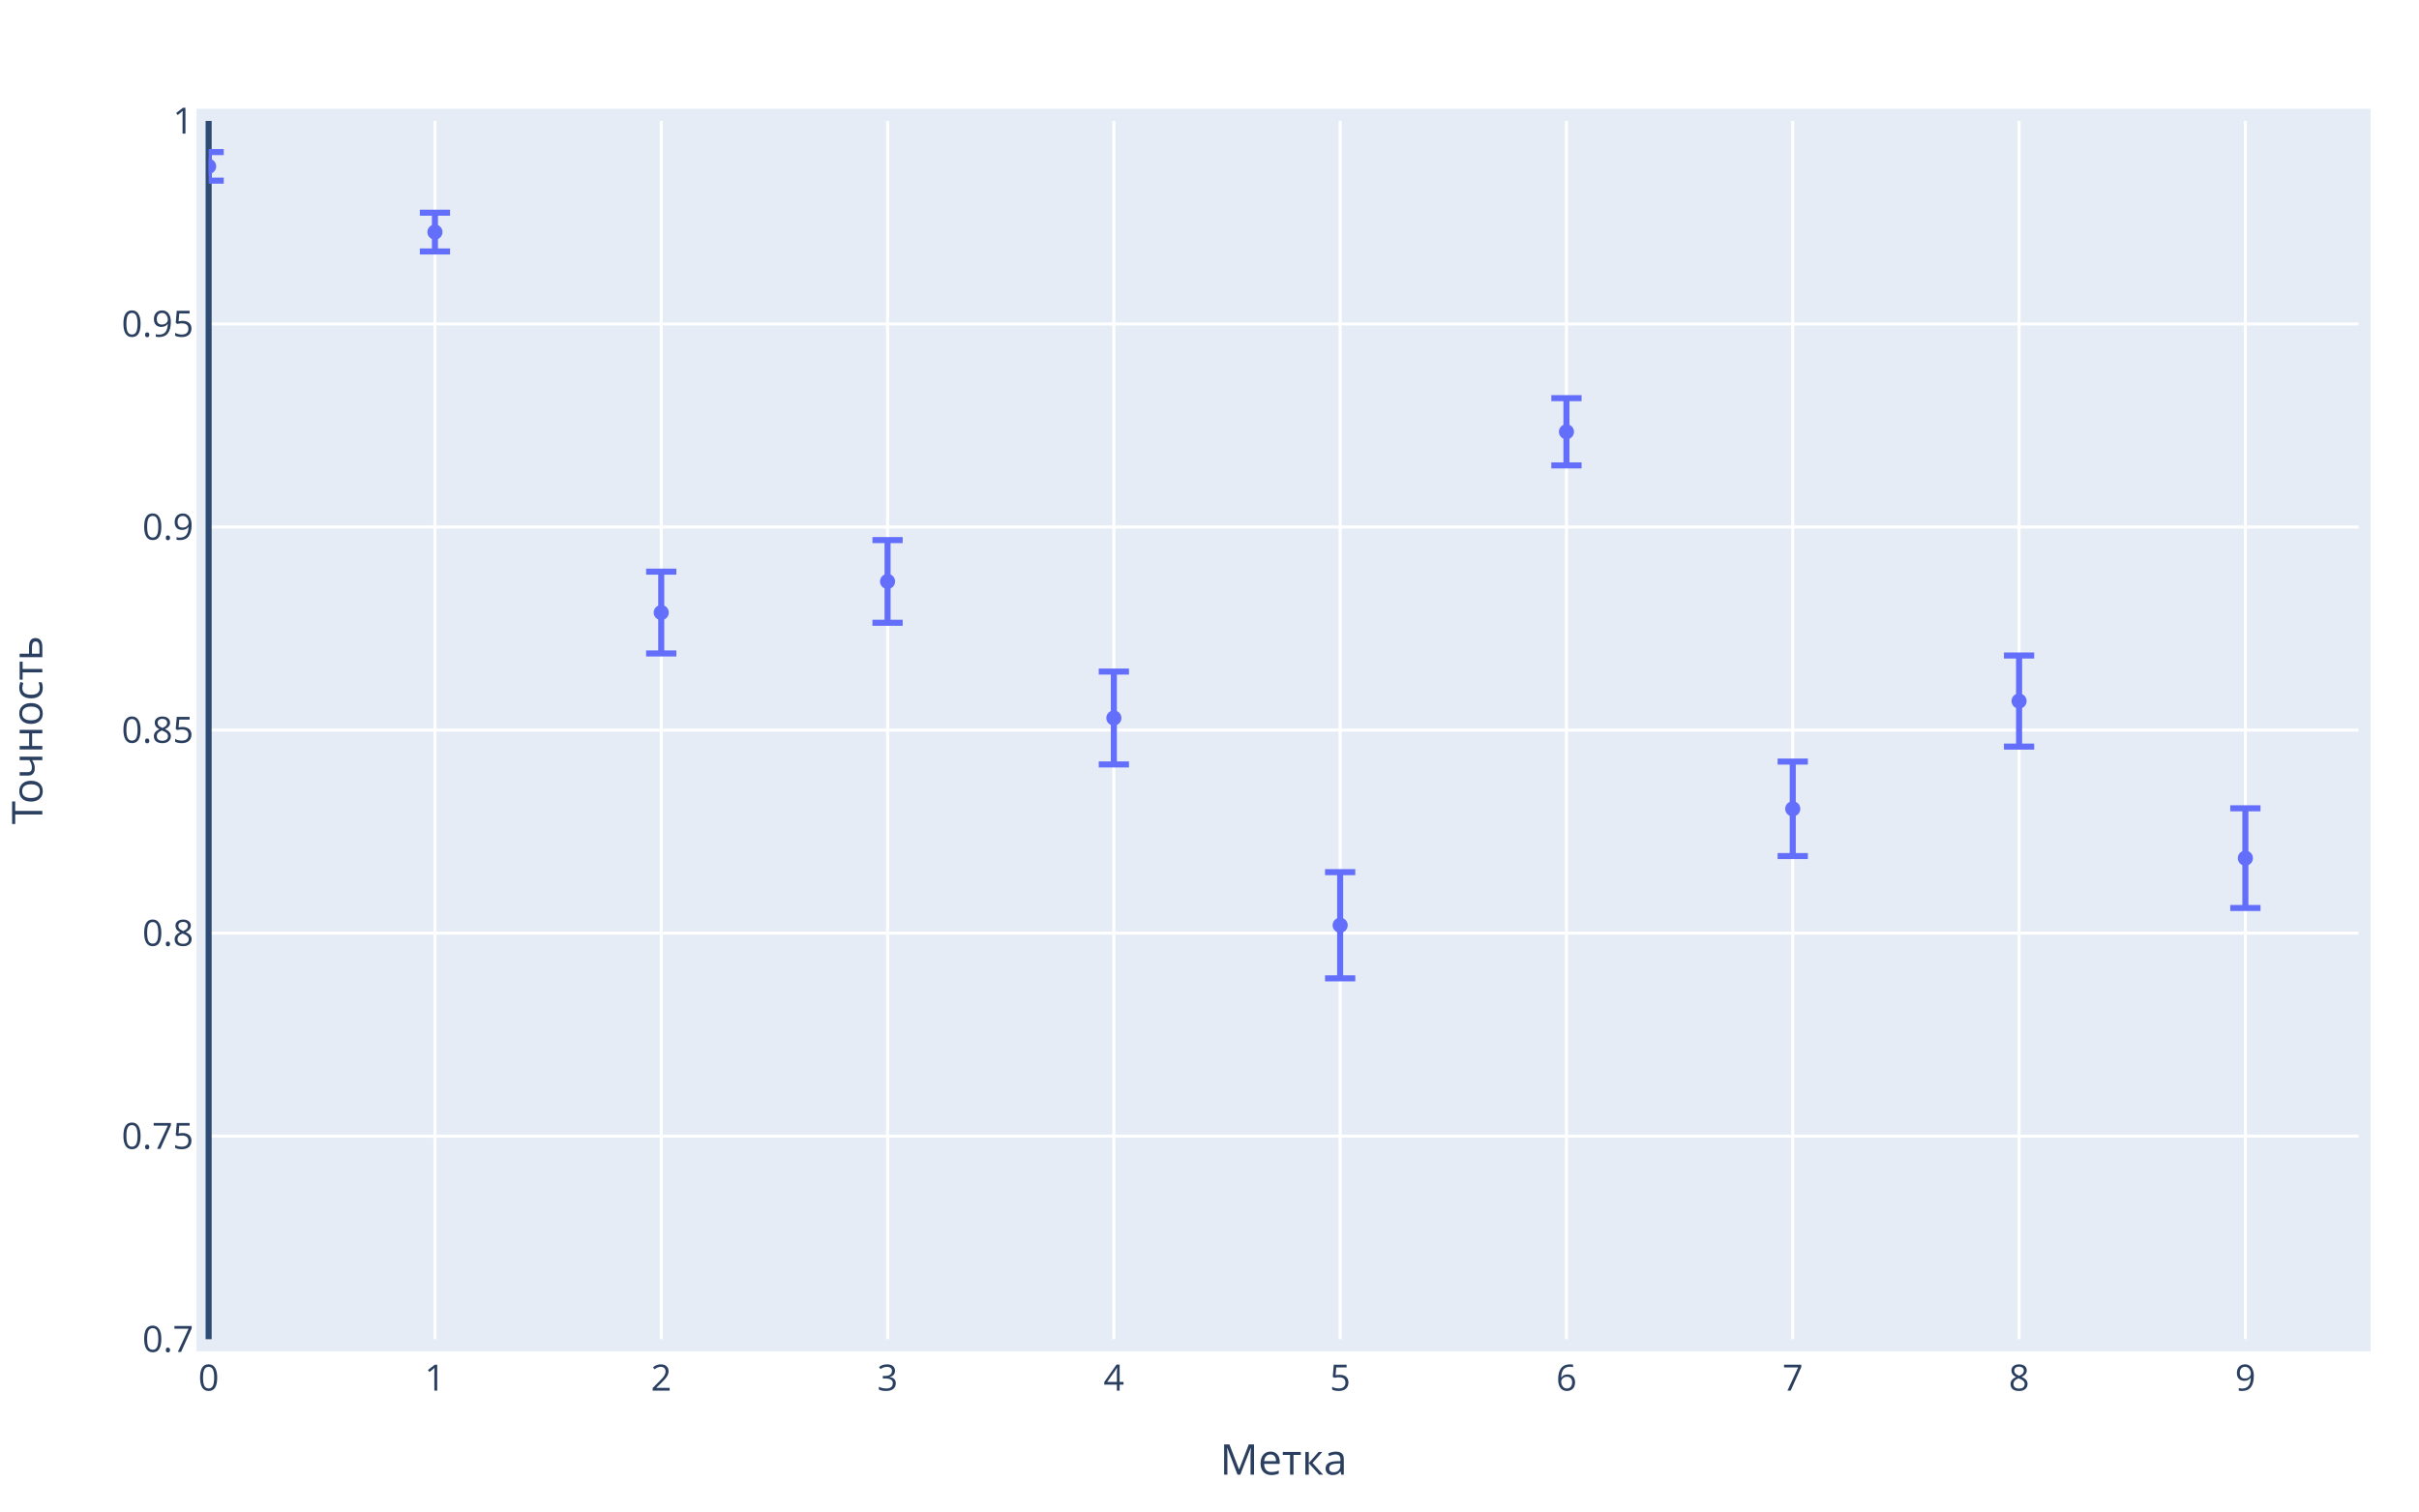
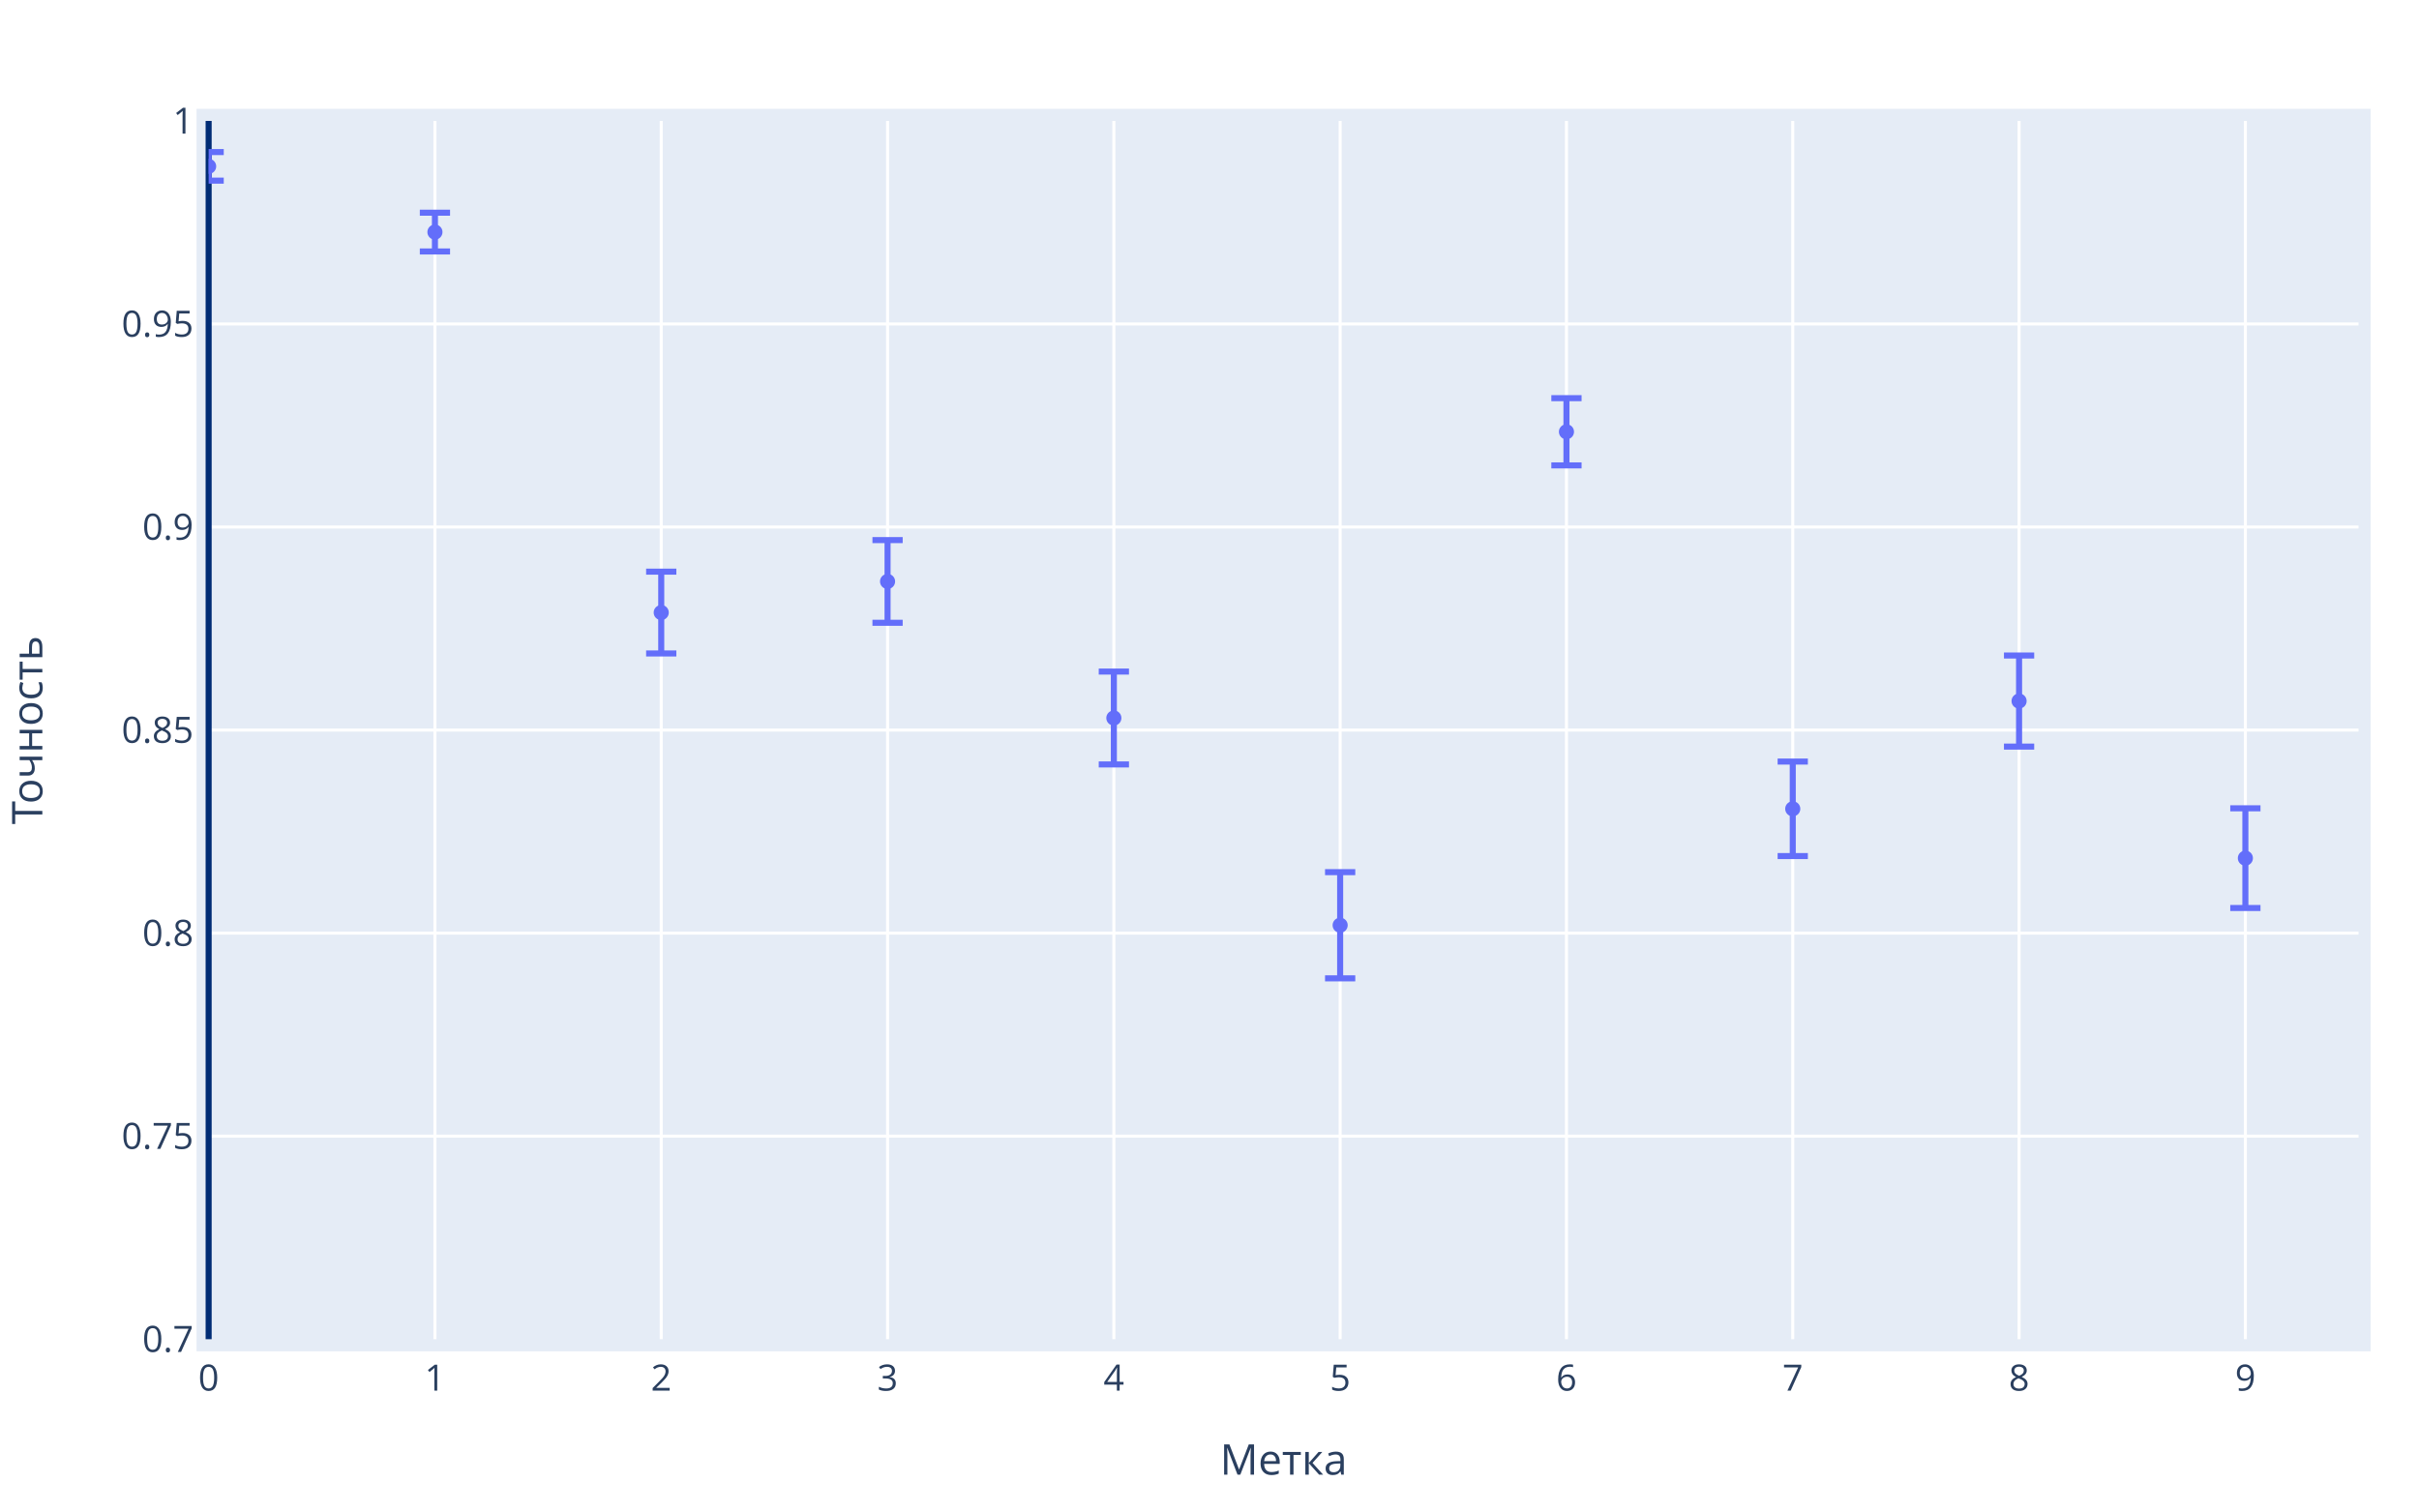
<svg xmlns="http://www.w3.org/2000/svg" class="main-svg" width="800" height="500" style="" viewBox="0 0 800 500">
  <rect x="0" y="0" width="800" height="500" style="fill: rgb(255, 255, 255); fill-opacity: 1;" />
-   <defs id="defs-19a84e">
+   <defs id="defs-a8307a">
    <g class="clips">
-       <clipPath id="clip19a84exyplot" class="plotclip">
+       <clipPath id="clipa8307axyplot" class="plotclip">
        <rect width="711" height="403" />
      </clipPath>
-       <clipPath class="axesclip" id="clip19a84ex">
+       <clipPath class="axesclip" id="clipa8307ax">
        <rect x="69" y="0" width="711" height="500" />
      </clipPath>
-       <clipPath class="axesclip" id="clip19a84ey">
+       <clipPath class="axesclip" id="clipa8307ay">
        <rect x="0" y="40" width="800" height="403" />
      </clipPath>
-       <clipPath class="axesclip" id="clip19a84exy">
+       <clipPath class="axesclip" id="clipa8307axy">
        <rect x="69" y="40" width="711" height="403" />
      </clipPath>
    </g>
    <g class="gradients" />
  </defs>
  <g class="bglayer">
    <rect class="bg" x="65" y="36" width="719" height="411" style="fill: rgb(229, 236, 246); fill-opacity: 1; stroke-width: 0;" />
  </g>
  <g class="layer-below">
    <g class="imagelayer" />
    <g class="shapelayer" />
  </g>
  <g class="cartesianlayer">
    <g class="subplot xy">
      <g class="layer-subplot">
        <g class="shapelayer" />
        <g class="imagelayer" />
      </g>
      <g class="gridlayer">
        <g class="x">
          <path class="xgrid crisp" transform="translate(143.84,0)" d="M0,40v403" style="stroke: rgb(255, 255, 255); stroke-opacity: 1; stroke-width: 1px;" />
          <path class="xgrid crisp" transform="translate(218.68,0)" d="M0,40v403" style="stroke: rgb(255, 255, 255); stroke-opacity: 1; stroke-width: 1px;" />
          <path class="xgrid crisp" transform="translate(293.53,0)" d="M0,40v403" style="stroke: rgb(255, 255, 255); stroke-opacity: 1; stroke-width: 1px;" />
          <path class="xgrid crisp" transform="translate(368.37,0)" d="M0,40v403" style="stroke: rgb(255, 255, 255); stroke-opacity: 1; stroke-width: 1px;" />
          <path class="xgrid crisp" transform="translate(443.21,0)" d="M0,40v403" style="stroke: rgb(255, 255, 255); stroke-opacity: 1; stroke-width: 1px;" />
          <path class="xgrid crisp" transform="translate(518.05,0)" d="M0,40v403" style="stroke: rgb(255, 255, 255); stroke-opacity: 1; stroke-width: 1px;" />
          <path class="xgrid crisp" transform="translate(592.89,0)" d="M0,40v403" style="stroke: rgb(255, 255, 255); stroke-opacity: 1; stroke-width: 1px;" />
          <path class="xgrid crisp" transform="translate(667.74,0)" d="M0,40v403" style="stroke: rgb(255, 255, 255); stroke-opacity: 1; stroke-width: 1px;" />
          <path class="xgrid crisp" transform="translate(742.58,0)" d="M0,40v403" style="stroke: rgb(255, 255, 255); stroke-opacity: 1; stroke-width: 1px;" />
        </g>
        <g class="y">
          <path class="ygrid crisp" transform="translate(0,375.83)" d="M69,0h711" style="stroke: rgb(255, 255, 255); stroke-opacity: 1; stroke-width: 1px;" />
          <path class="ygrid crisp" transform="translate(0,308.67)" d="M69,0h711" style="stroke: rgb(255, 255, 255); stroke-opacity: 1; stroke-width: 1px;" />
          <path class="ygrid crisp" transform="translate(0,241.5)" d="M69,0h711" style="stroke: rgb(255, 255, 255); stroke-opacity: 1; stroke-width: 1px;" />
          <path class="ygrid crisp" transform="translate(0,174.33)" d="M69,0h711" style="stroke: rgb(255, 255, 255); stroke-opacity: 1; stroke-width: 1px;" />
          <path class="ygrid crisp" transform="translate(0,107.17)" d="M69,0h711" style="stroke: rgb(255, 255, 255); stroke-opacity: 1; stroke-width: 1px;" />
        </g>
      </g>
      <g class="zerolinelayer">
-         <path class="xzl zl crisp" transform="translate(69,0)" d="M0,40v403" style="stroke: rgb(46, 75, 115); stroke-opacity: 1; stroke-width: 2px;" />
+         <path class="xzl zl crisp" transform="translate(69,0)" d="M0,40v403" style="stroke: rgb(0, 44, 117); stroke-opacity: 1; stroke-width: 2px;" />
      </g>
      <path class="xlines-below" />
      <path class="ylines-below" />
      <g class="overlines-below" />
      <g class="xaxislayer-below" />
      <g class="yaxislayer-below" />
      <g class="overaxes-below" />
-       <g class="plot" transform="translate(69, 40)" clip-path="url('#clip19a84exyplot')">
+       <g class="plot" transform="translate(69, 40)" clip-path="url('#clipa8307axyplot')">
        <g class="scatterlayer mlayer">
-           <g class="trace scatter trace297d6090-4249-4d41-9faf-d40ea643d2f3" style="stroke-miterlimit: 2; opacity: 1;">
+           <g class="trace scatter trace5c0f0429-aec7-40a0-bd5e-9dc88eed6f2e" style="stroke-miterlimit: 2; opacity: 1;">
            <g class="fills" />
            <g class="errorbars">
              <g class="errorbar" style="opacity: 1;">
                <path class="yerror" d="M-5,10.3h10m-5,0V19.75m-5,0h10" style="vector-effect: non-scaling-stroke; stroke-width: 2px; stroke: rgb(99, 110, 250); stroke-opacity: 1;" />
              </g>
              <g class="errorbar" style="opacity: 1;">
                <path class="yerror" d="M69.84,30.36h10m-5,0V43.18m-5,0h10" style="vector-effect: non-scaling-stroke; stroke-width: 2px; stroke: rgb(99, 110, 250); stroke-opacity: 1;" />
              </g>
              <g class="errorbar" style="opacity: 1;">
                <path class="yerror" d="M144.68,149.1h10m-5,0V176.16m-5,0h10" style="vector-effect: non-scaling-stroke; stroke-width: 2px; stroke: rgb(99, 110, 250); stroke-opacity: 1;" />
              </g>
              <g class="errorbar" style="opacity: 1;">
                <path class="yerror" d="M219.53,138.66h10m-5,0V166.01m-5,0h10" style="vector-effect: non-scaling-stroke; stroke-width: 2px; stroke: rgb(99, 110, 250); stroke-opacity: 1;" />
              </g>
              <g class="errorbar" style="opacity: 1;">
                <path class="yerror" d="M294.37,182.15h10m-5,0V212.87m-5,0h10" style="vector-effect: non-scaling-stroke; stroke-width: 2px; stroke: rgb(99, 110, 250); stroke-opacity: 1;" />
              </g>
              <g class="errorbar" style="opacity: 1;">
                <path class="yerror" d="M369.21,248.5h10m-5,0V283.63m-5,0h10" style="vector-effect: non-scaling-stroke; stroke-width: 2px; stroke: rgb(99, 110, 250); stroke-opacity: 1;" />
              </g>
              <g class="errorbar" style="opacity: 1;">
                <path class="yerror" d="M444.05,91.71h10m-5,0V113.95m-5,0h10" style="vector-effect: non-scaling-stroke; stroke-width: 2px; stroke: rgb(99, 110, 250); stroke-opacity: 1;" />
              </g>
              <g class="errorbar" style="opacity: 1;">
                <path class="yerror" d="M518.89,211.92h10m-5,0V243.18m-5,0h10" style="vector-effect: non-scaling-stroke; stroke-width: 2px; stroke: rgb(99, 110, 250); stroke-opacity: 1;" />
              </g>
              <g class="errorbar" style="opacity: 1;">
                <path class="yerror" d="M593.74,176.84h10m-5,0V206.97m-5,0h10" style="vector-effect: non-scaling-stroke; stroke-width: 2px; stroke: rgb(99, 110, 250); stroke-opacity: 1;" />
              </g>
              <g class="errorbar" style="opacity: 1;">
                <path class="yerror" d="M668.58,227.38h10m-5,0V260.36m-5,0h10" style="vector-effect: non-scaling-stroke; stroke-width: 2px; stroke: rgb(99, 110, 250); stroke-opacity: 1;" />
              </g>
            </g>
            <g class="lines" />
            <g class="points">
              <path class="point" transform="translate(0,15.03)" d="M2.5,0A2.5,2.5 0 1,1 0,-2.5A2.5,2.5 0 0,1 2.5,0Z" style="opacity: 1; stroke-width: 0px; fill: rgb(99, 110, 250); fill-opacity: 1;" />
              <path class="point" transform="translate(74.84,36.77)" d="M2.5,0A2.5,2.5 0 1,1 0,-2.5A2.5,2.5 0 0,1 2.5,0Z" style="opacity: 1; stroke-width: 0px; fill: rgb(99, 110, 250); fill-opacity: 1;" />
              <path class="point" transform="translate(149.68,162.63)" d="M2.5,0A2.5,2.5 0 1,1 0,-2.5A2.5,2.5 0 0,1 2.5,0Z" style="opacity: 1; stroke-width: 0px; fill: rgb(99, 110, 250); fill-opacity: 1;" />
              <path class="point" transform="translate(224.53,152.34)" d="M2.5,0A2.5,2.5 0 1,1 0,-2.5A2.5,2.5 0 0,1 2.5,0Z" style="opacity: 1; stroke-width: 0px; fill: rgb(99, 110, 250); fill-opacity: 1;" />
              <path class="point" transform="translate(299.37,197.51)" d="M2.5,0A2.5,2.5 0 1,1 0,-2.5A2.5,2.5 0 0,1 2.5,0Z" style="opacity: 1; stroke-width: 0px; fill: rgb(99, 110, 250); fill-opacity: 1;" />
              <path class="point" transform="translate(374.21,266.06)" d="M2.5,0A2.5,2.5 0 1,1 0,-2.5A2.5,2.5 0 0,1 2.5,0Z" style="opacity: 1; stroke-width: 0px; fill: rgb(99, 110, 250); fill-opacity: 1;" />
              <path class="point" transform="translate(449.05,102.83)" d="M2.5,0A2.5,2.5 0 1,1 0,-2.5A2.5,2.5 0 0,1 2.5,0Z" style="opacity: 1; stroke-width: 0px; fill: rgb(99, 110, 250); fill-opacity: 1;" />
              <path class="point" transform="translate(523.89,227.55)" d="M2.5,0A2.5,2.5 0 1,1 0,-2.5A2.5,2.5 0 0,1 2.5,0Z" style="opacity: 1; stroke-width: 0px; fill: rgb(99, 110, 250); fill-opacity: 1;" />
              <path class="point" transform="translate(598.74,191.9)" d="M2.5,0A2.5,2.5 0 1,1 0,-2.5A2.5,2.5 0 0,1 2.5,0Z" style="opacity: 1; stroke-width: 0px; fill: rgb(99, 110, 250); fill-opacity: 1;" />
              <path class="point" transform="translate(673.58,243.87)" d="M2.5,0A2.5,2.5 0 1,1 0,-2.5A2.5,2.5 0 0,1 2.5,0Z" style="opacity: 1; stroke-width: 0px; fill: rgb(99, 110, 250); fill-opacity: 1;" />
            </g>
            <g class="text" />
          </g>
        </g>
      </g>
      <g class="overplot" />
      <path class="xlines-above crisp" d="M0,0" style="fill: none;" />
      <path class="ylines-above crisp" d="M0,0" style="fill: none;" />
      <g class="overlines-above" />
      <g class="xaxislayer-above">
        <g class="xtick">
          <text text-anchor="middle" x="0" y="460" transform="translate(69,0)" style="font-family: 'Open Sans', verdana, arial, sans-serif; font-size: 12px; fill: rgb(42, 63, 95); fill-opacity: 1; white-space: pre;">0</text>
        </g>
        <g class="xtick">
          <text text-anchor="middle" x="0" y="460" transform="translate(143.84,0)" style="font-family: 'Open Sans', verdana, arial, sans-serif; font-size: 12px; fill: rgb(42, 63, 95); fill-opacity: 1; white-space: pre;">1</text>
        </g>
        <g class="xtick">
          <text text-anchor="middle" x="0" y="460" transform="translate(218.68,0)" style="font-family: 'Open Sans', verdana, arial, sans-serif; font-size: 12px; fill: rgb(42, 63, 95); fill-opacity: 1; white-space: pre;">2</text>
        </g>
        <g class="xtick">
          <text text-anchor="middle" x="0" y="460" transform="translate(293.53,0)" style="font-family: 'Open Sans', verdana, arial, sans-serif; font-size: 12px; fill: rgb(42, 63, 95); fill-opacity: 1; white-space: pre;">3</text>
        </g>
        <g class="xtick">
          <text text-anchor="middle" x="0" y="460" transform="translate(368.37,0)" style="font-family: 'Open Sans', verdana, arial, sans-serif; font-size: 12px; fill: rgb(42, 63, 95); fill-opacity: 1; white-space: pre;">4</text>
        </g>
        <g class="xtick">
          <text text-anchor="middle" x="0" y="460" transform="translate(443.21,0)" style="font-family: 'Open Sans', verdana, arial, sans-serif; font-size: 12px; fill: rgb(42, 63, 95); fill-opacity: 1; white-space: pre;">5</text>
        </g>
        <g class="xtick">
          <text text-anchor="middle" x="0" y="460" transform="translate(518.05,0)" style="font-family: 'Open Sans', verdana, arial, sans-serif; font-size: 12px; fill: rgb(42, 63, 95); fill-opacity: 1; white-space: pre;">6</text>
        </g>
        <g class="xtick">
          <text text-anchor="middle" x="0" y="460" transform="translate(592.89,0)" style="font-family: 'Open Sans', verdana, arial, sans-serif; font-size: 12px; fill: rgb(42, 63, 95); fill-opacity: 1; white-space: pre;">7</text>
        </g>
        <g class="xtick">
          <text text-anchor="middle" x="0" y="460" transform="translate(667.74,0)" style="font-family: 'Open Sans', verdana, arial, sans-serif; font-size: 12px; fill: rgb(42, 63, 95); fill-opacity: 1; white-space: pre;">8</text>
        </g>
        <g class="xtick">
          <text text-anchor="middle" x="0" y="460" transform="translate(742.58,0)" style="font-family: 'Open Sans', verdana, arial, sans-serif; font-size: 12px; fill: rgb(42, 63, 95); fill-opacity: 1; white-space: pre;">9</text>
        </g>
      </g>
      <g class="yaxislayer-above">
        <g class="ytick">
          <text text-anchor="end" x="64" y="4.2" transform="translate(0,443)" style="font-family: 'Open Sans', verdana, arial, sans-serif; font-size: 12px; fill: rgb(42, 63, 95); fill-opacity: 1; white-space: pre;">0.7</text>
        </g>
        <g class="ytick">
          <text text-anchor="end" x="64" y="4.2" transform="translate(0,375.83)" style="font-family: 'Open Sans', verdana, arial, sans-serif; font-size: 12px; fill: rgb(42, 63, 95); fill-opacity: 1; white-space: pre;">0.75</text>
        </g>
        <g class="ytick">
          <text text-anchor="end" x="64" y="4.2" transform="translate(0,308.67)" style="font-family: 'Open Sans', verdana, arial, sans-serif; font-size: 12px; fill: rgb(42, 63, 95); fill-opacity: 1; white-space: pre;">0.8</text>
        </g>
        <g class="ytick">
          <text text-anchor="end" x="64" y="4.2" transform="translate(0,241.5)" style="font-family: 'Open Sans', verdana, arial, sans-serif; font-size: 12px; fill: rgb(42, 63, 95); fill-opacity: 1; white-space: pre;">0.85</text>
        </g>
        <g class="ytick">
          <text text-anchor="end" x="64" y="4.2" transform="translate(0,174.33)" style="font-family: 'Open Sans', verdana, arial, sans-serif; font-size: 12px; fill: rgb(42, 63, 95); fill-opacity: 1; white-space: pre;">0.9</text>
        </g>
        <g class="ytick">
          <text text-anchor="end" x="64" y="4.2" transform="translate(0,107.17)" style="font-family: 'Open Sans', verdana, arial, sans-serif; font-size: 12px; fill: rgb(42, 63, 95); fill-opacity: 1; white-space: pre;">0.95</text>
        </g>
        <g class="ytick">
          <text text-anchor="end" x="64" y="4.2" transform="translate(0,40)" style="font-family: 'Open Sans', verdana, arial, sans-serif; font-size: 12px; fill: rgb(42, 63, 95); fill-opacity: 1; white-space: pre;">1</text>
        </g>
      </g>
      <g class="overaxes-above" />
    </g>
  </g>
  <g class="polarlayer" />
  <g class="ternarylayer" />
  <g class="geolayer" />
  <g class="funnelarealayer" />
  <g class="pielayer" />
  <g class="treemaplayer" />
  <g class="sunburstlayer" />
  <g class="glimages" />
-   <defs id="topdefs-19a84e">
+   <defs id="topdefs-a8307a">
    <g class="clips" />
  </defs>
  <g class="layer-above">
    <g class="imagelayer" />
    <g class="shapelayer" />
  </g>
  <g class="infolayer">
    <g class="g-gtitle" />
    <g class="g-xtitle">
      <text class="xtitle" x="424.5" y="487.8" text-anchor="middle" style="font-family: 'Open Sans', verdana, arial, sans-serif; font-size: 14px; fill: rgb(42, 63, 95); opacity: 1; font-weight: normal; white-space: pre;">Метка</text>
    </g>
    <g class="g-ytitle" transform="translate(2.06543,0)">
      <text class="ytitle" transform="rotate(-90,11.93438,241.5)" x="11.934" y="241.5" text-anchor="middle" style="font-family: 'Open Sans', verdana, arial, sans-serif; font-size: 14px; fill: rgb(42, 63, 95); opacity: 1; font-weight: normal; white-space: pre;">Точность</text>
    </g>
  </g>
</svg>
